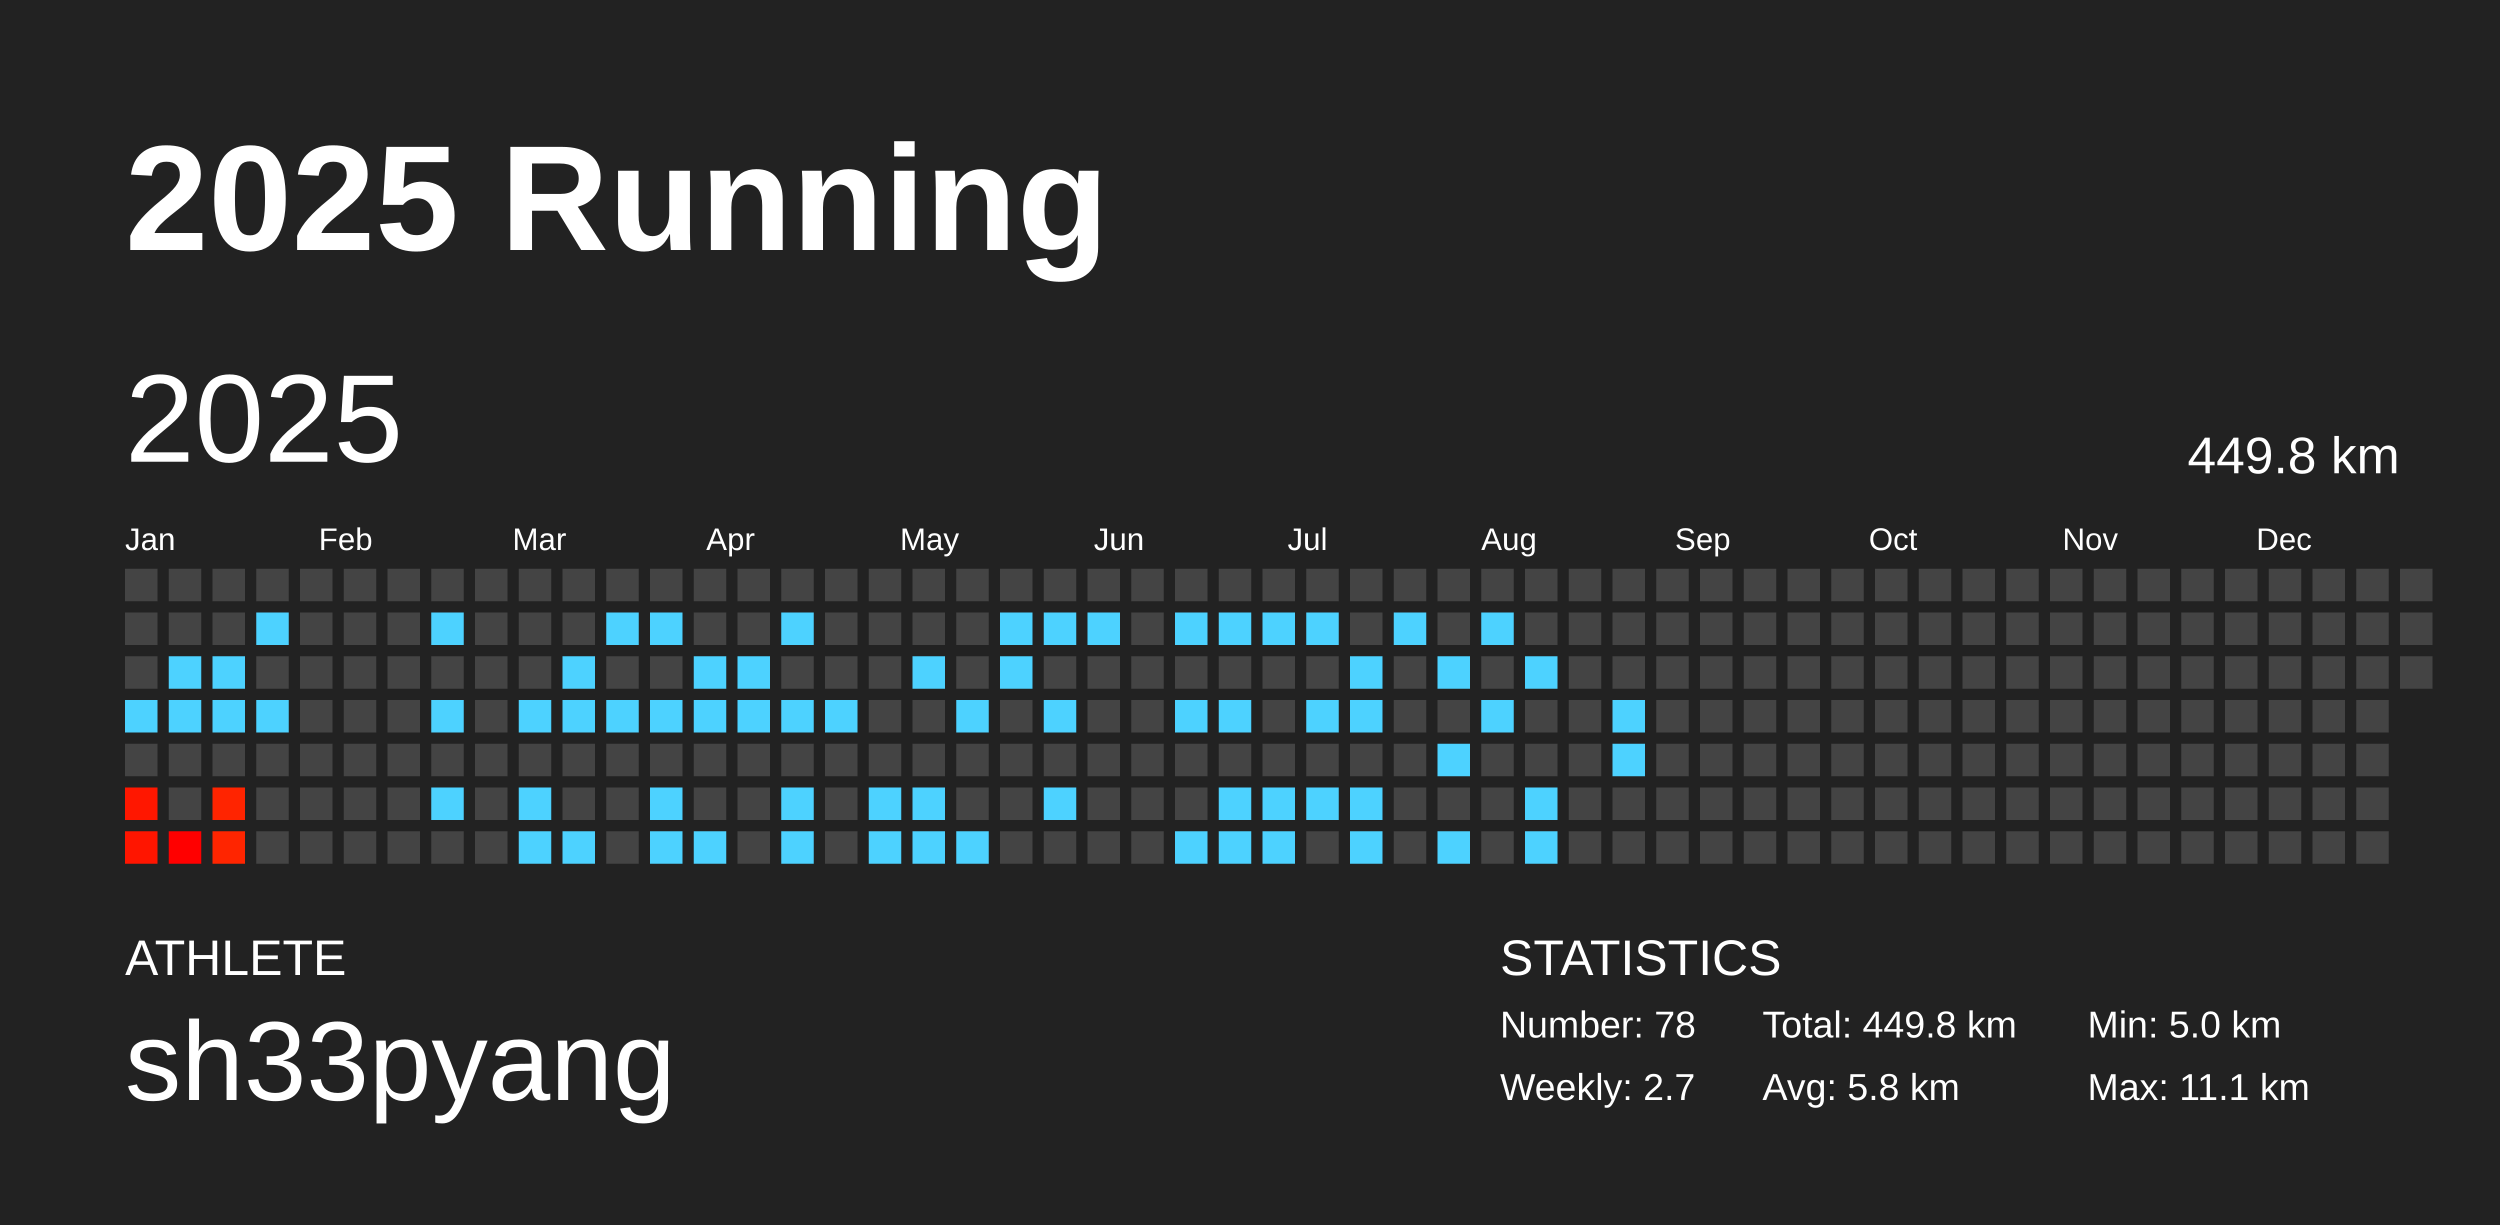
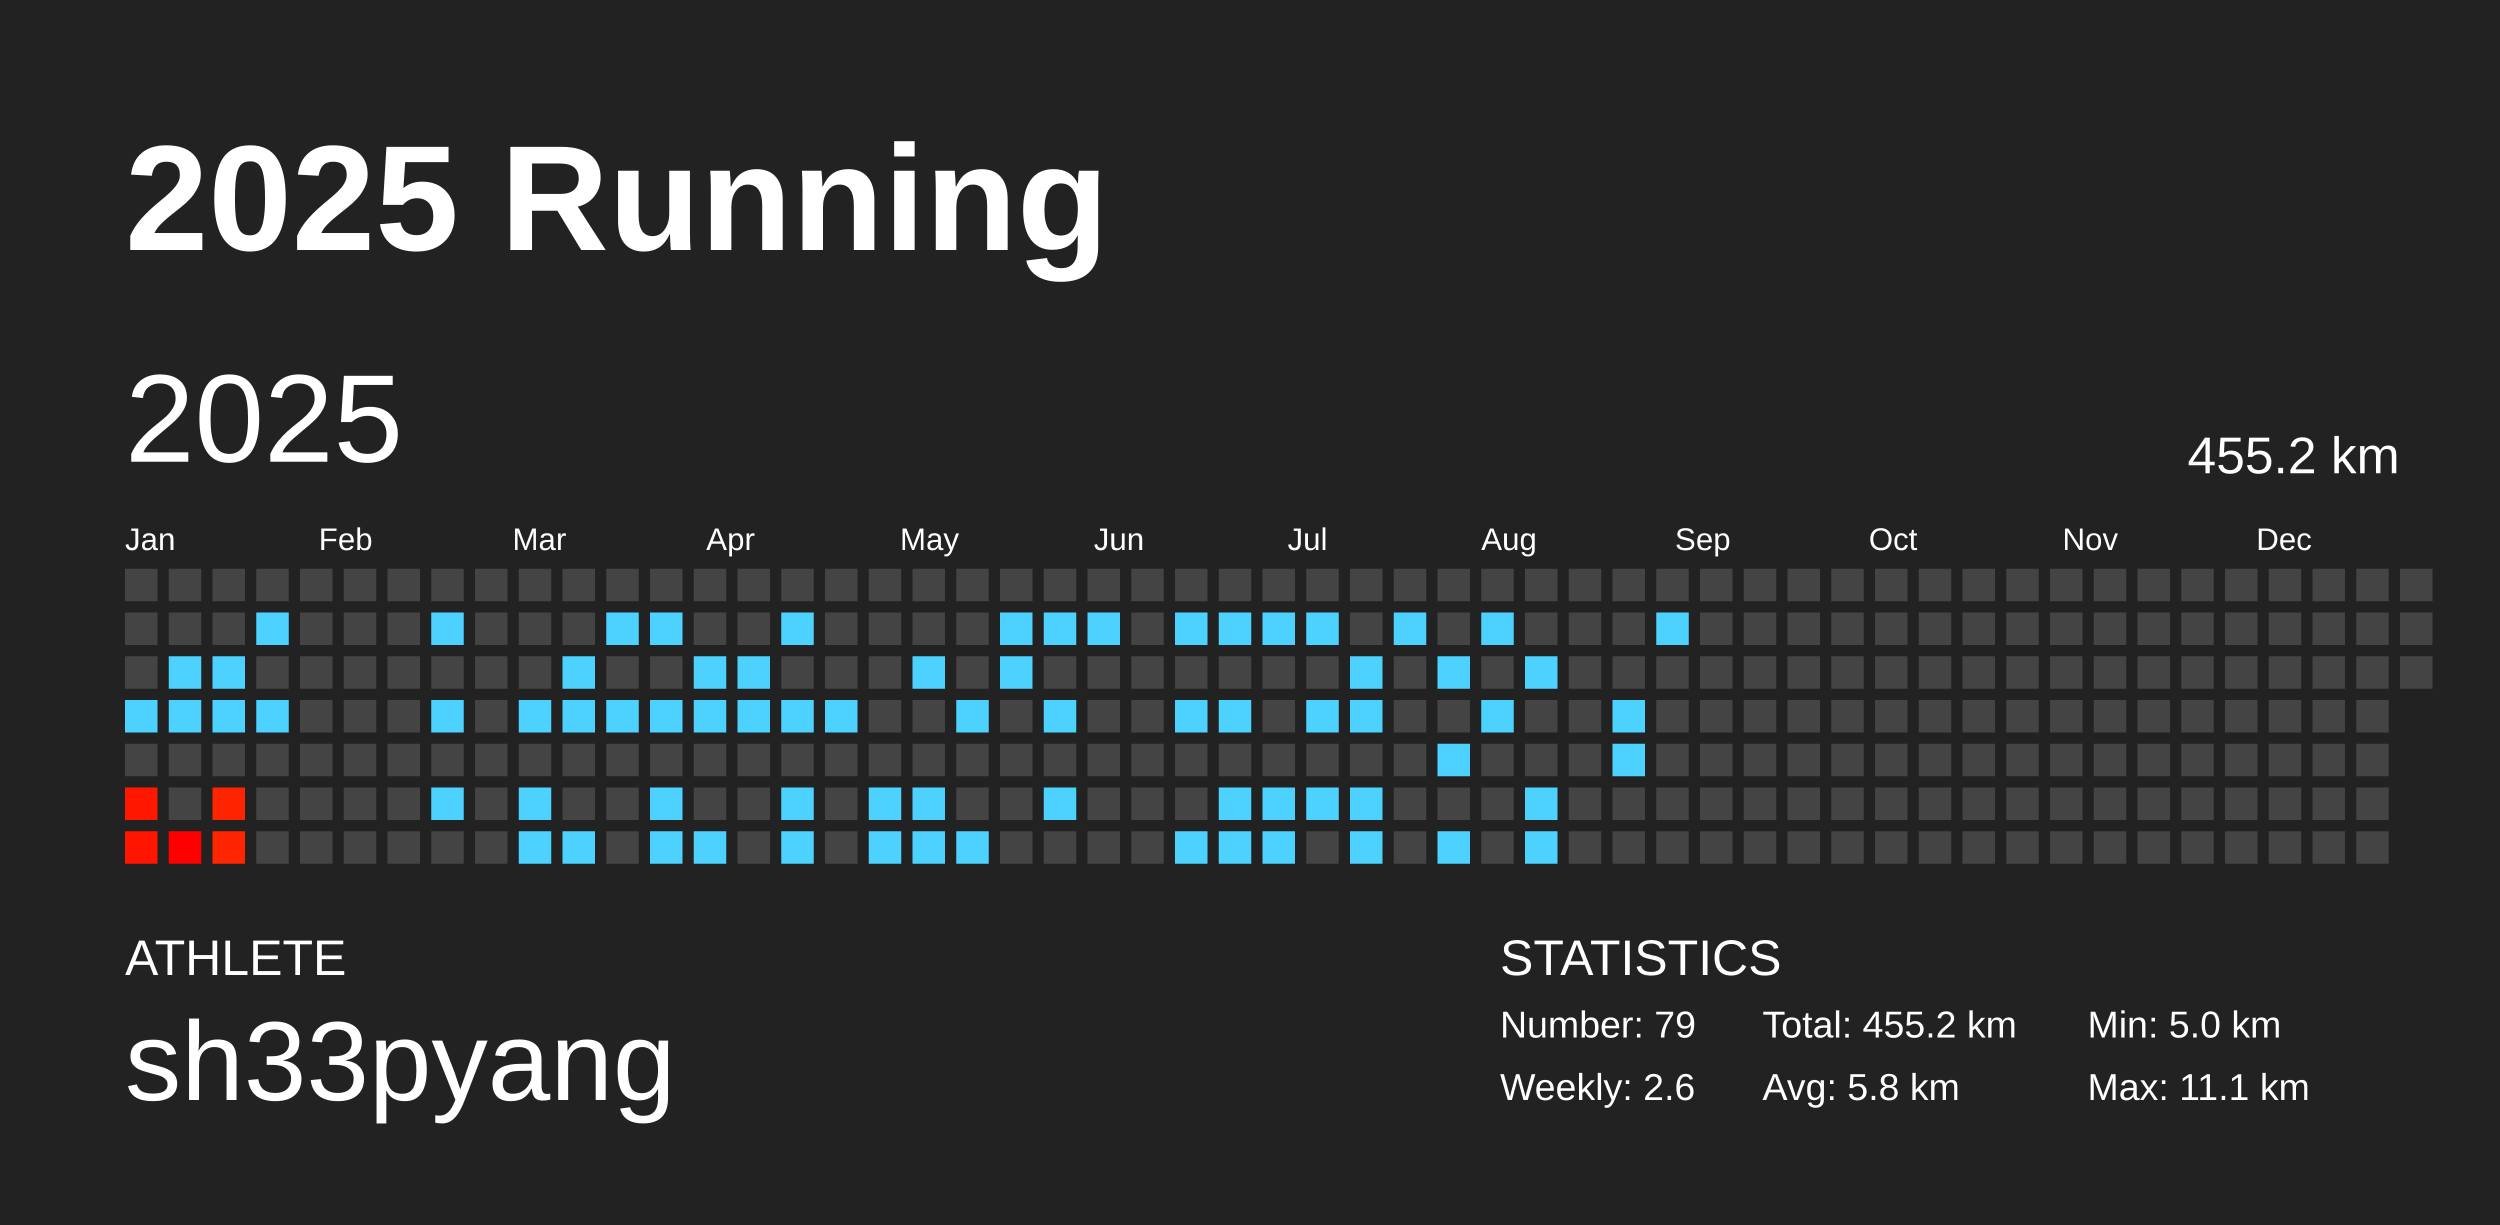
<svg xmlns="http://www.w3.org/2000/svg" baseProfile="full" height="98mm" version="1.1" viewBox="0,0,200,98" width="200mm">
  <defs />
  <rect fill="#222222" height="98" width="200" x="0" y="0" />
  <text fill="#FFFFFF" style="font-size:12px; font-family:Arial; font-weight:bold;" x="10" y="20">2025 Running</text>
  <text fill="#FFFFFF" style="font-size:4px; font-family:Arial" x="10" y="78">ATHLETE</text>
  <text fill="#FFFFFF" style="font-size:9px; font-family:Arial" x="10" y="88">sh33pyang</text>
  <text fill="#FFFFFF" style="font-size:4px; font-family:Arial" x="120" y="78">STATISTICS</text>
-   <text fill="#FFFFFF" style="font-size:3px; font-family:Arial" x="120" y="83">Number: 78</text>
-   <text fill="#FFFFFF" style="font-size:3px; font-family:Arial" x="120" y="88">Weekly: 2.7</text>
-   <text fill="#FFFFFF" style="font-size:3px; font-family:Arial" x="141" y="83">Total: 449.8 km</text>
+   <text fill="#FFFFFF" style="font-size:3px; font-family:Arial" x="120" y="83">Number: 79</text>
+   <text fill="#FFFFFF" style="font-size:3px; font-family:Arial" x="120" y="88">Weekly: 2.6</text>
+   <text fill="#FFFFFF" style="font-size:3px; font-family:Arial" x="141" y="83">Total: 455.2 km</text>
  <text fill="#FFFFFF" style="font-size:3px; font-family:Arial" x="141" y="88">Avg: 5.8 km</text>
  <text fill="#FFFFFF" style="font-size:3px; font-family:Arial" x="167" y="83">Min: 5.0 km</text>
  <text fill="#FFFFFF" style="font-size:3px; font-family:Arial" x="167" y="88">Max: 11.1 km</text>
  <text dominant-baseline="hanging" fill="#FFFFFF" style="font-size:10.0px; font-family:Arial;" x="10" y="30">2025</text>
-   <text dominant-baseline="hanging" fill="#FFFFFF" style="font-size:4.125px; font-family:Arial;" x="175" y="35">449.8 km</text>
+   <text dominant-baseline="hanging" fill="#FFFFFF" style="font-size:4.125px; font-family:Arial;" x="175" y="35">455.2 km</text>
  <text fill="#FFFFFF" style="font-size:2.5px; font-family:Arial" x="10.0" y="44">Jan</text>
  <text fill="#FFFFFF" style="font-size:2.5px; font-family:Arial" x="25.5" y="44">Feb</text>
  <text fill="#FFFFFF" style="font-size:2.5px; font-family:Arial" x="41.0" y="44">Mar</text>
  <text fill="#FFFFFF" style="font-size:2.5px; font-family:Arial" x="56.5" y="44">Apr</text>
  <text fill="#FFFFFF" style="font-size:2.5px; font-family:Arial" x="72.0" y="44">May</text>
  <text fill="#FFFFFF" style="font-size:2.5px; font-family:Arial" x="87.5" y="44">Jun</text>
  <text fill="#FFFFFF" style="font-size:2.5px; font-family:Arial" x="103.0" y="44">Jul</text>
  <text fill="#FFFFFF" style="font-size:2.5px; font-family:Arial" x="118.5" y="44">Aug</text>
  <text fill="#FFFFFF" style="font-size:2.5px; font-family:Arial" x="134.0" y="44">Sep</text>
  <text fill="#FFFFFF" style="font-size:2.5px; font-family:Arial" x="149.5" y="44">Oct</text>
  <text fill="#FFFFFF" style="font-size:2.5px; font-family:Arial" x="165.0" y="44">Nov</text>
  <text fill="#FFFFFF" style="font-size:2.5px; font-family:Arial" x="180.5" y="44">Dec</text>
  <rect fill="#444444" height="2.6" width="2.6" x="10.0" y="45.5" />
  <rect fill="#444444" height="2.6" width="2.6" x="10.0" y="49.0" />
  <rect fill="#444444" height="2.6" width="2.6" x="10.0" y="52.5" />
  <rect fill="#4dd2ff" height="2.6" width="2.6" x="10.0" y="56.0" />
  <rect fill="#444444" height="2.6" width="2.6" x="10.0" y="59.5" />
  <rect fill="#ff1700" height="2.6" width="2.6" x="10.0" y="63.0" />
  <rect fill="#ff1500" height="2.6" width="2.6" x="10.0" y="66.5" />
  <rect fill="#444444" height="2.6" width="2.6" x="13.5" y="45.5" />
  <rect fill="#444444" height="2.6" width="2.6" x="13.5" y="49.0" />
  <rect fill="#4dd2ff" height="2.6" width="2.6" x="13.5" y="52.5" />
  <rect fill="#4dd2ff" height="2.6" width="2.6" x="13.5" y="56.0" />
  <rect fill="#444444" height="2.6" width="2.6" x="13.5" y="59.5" />
  <rect fill="#444444" height="2.6" width="2.6" x="13.5" y="63.0" />
  <rect fill="#ff0000" height="2.6" width="2.6" x="13.5" y="66.5" />
  <rect fill="#444444" height="2.6" width="2.6" x="17.0" y="45.5" />
  <rect fill="#444444" height="2.6" width="2.6" x="17.0" y="49.0" />
  <rect fill="#4dd2ff" height="2.6" width="2.6" x="17.0" y="52.5" />
  <rect fill="#4dd2ff" height="2.6" width="2.6" x="17.0" y="56.0" />
  <rect fill="#444444" height="2.6" width="2.6" x="17.0" y="59.5" />
  <rect fill="#ff2400" height="2.6" width="2.6" x="17.0" y="63.0" />
  <rect fill="#ff2500" height="2.6" width="2.6" x="17.0" y="66.5" />
  <rect fill="#444444" height="2.6" width="2.6" x="20.5" y="45.5" />
  <rect fill="#4dd2ff" height="2.6" width="2.6" x="20.5" y="49.0" />
  <rect fill="#444444" height="2.6" width="2.6" x="20.5" y="52.5" />
  <rect fill="#4dd2ff" height="2.6" width="2.6" x="20.5" y="56.0" />
  <rect fill="#444444" height="2.6" width="2.6" x="20.5" y="59.5" />
  <rect fill="#444444" height="2.6" width="2.6" x="20.5" y="63.0" />
  <rect fill="#444444" height="2.6" width="2.6" x="20.5" y="66.5" />
  <rect fill="#444444" height="2.6" width="2.6" x="24.0" y="45.5" />
  <rect fill="#444444" height="2.6" width="2.6" x="24.0" y="49.0" />
  <rect fill="#444444" height="2.6" width="2.6" x="24.0" y="52.5" />
  <rect fill="#444444" height="2.6" width="2.6" x="24.0" y="56.0" />
  <rect fill="#444444" height="2.6" width="2.6" x="24.0" y="59.5" />
  <rect fill="#444444" height="2.6" width="2.6" x="24.0" y="63.0" />
  <rect fill="#444444" height="2.6" width="2.6" x="24.0" y="66.5" />
  <rect fill="#444444" height="2.6" width="2.6" x="27.5" y="45.5" />
  <rect fill="#444444" height="2.6" width="2.6" x="27.5" y="49.0" />
  <rect fill="#444444" height="2.6" width="2.6" x="27.5" y="52.5" />
  <rect fill="#444444" height="2.6" width="2.6" x="27.5" y="56.0" />
  <rect fill="#444444" height="2.6" width="2.6" x="27.5" y="59.5" />
  <rect fill="#444444" height="2.6" width="2.6" x="27.5" y="63.0" />
  <rect fill="#444444" height="2.6" width="2.6" x="27.5" y="66.5" />
  <rect fill="#444444" height="2.6" width="2.6" x="31.0" y="45.5" />
  <rect fill="#444444" height="2.6" width="2.6" x="31.0" y="49.0" />
  <rect fill="#444444" height="2.6" width="2.6" x="31.0" y="52.5" />
  <rect fill="#444444" height="2.6" width="2.6" x="31.0" y="56.0" />
  <rect fill="#444444" height="2.6" width="2.6" x="31.0" y="59.5" />
  <rect fill="#444444" height="2.6" width="2.6" x="31.0" y="63.0" />
  <rect fill="#444444" height="2.6" width="2.6" x="31.0" y="66.5" />
  <rect fill="#444444" height="2.6" width="2.6" x="34.5" y="45.5" />
  <rect fill="#4dd2ff" height="2.6" width="2.6" x="34.5" y="49.0" />
  <rect fill="#444444" height="2.6" width="2.6" x="34.5" y="52.5" />
  <rect fill="#4dd2ff" height="2.6" width="2.6" x="34.5" y="56.0" />
  <rect fill="#444444" height="2.6" width="2.6" x="34.5" y="59.5" />
  <rect fill="#4dd2ff" height="2.6" width="2.6" x="34.5" y="63.0" />
  <rect fill="#444444" height="2.6" width="2.6" x="34.5" y="66.5" />
  <rect fill="#444444" height="2.6" width="2.6" x="38.0" y="45.5" />
  <rect fill="#444444" height="2.6" width="2.6" x="38.0" y="49.0" />
  <rect fill="#444444" height="2.6" width="2.6" x="38.0" y="52.5" />
  <rect fill="#444444" height="2.6" width="2.6" x="38.0" y="56.0" />
  <rect fill="#444444" height="2.6" width="2.6" x="38.0" y="59.5" />
  <rect fill="#444444" height="2.6" width="2.6" x="38.0" y="63.0" />
  <rect fill="#444444" height="2.6" width="2.6" x="38.0" y="66.5" />
  <rect fill="#444444" height="2.6" width="2.6" x="41.5" y="45.5" />
  <rect fill="#444444" height="2.6" width="2.6" x="41.5" y="49.0" />
  <rect fill="#444444" height="2.6" width="2.6" x="41.5" y="52.5" />
  <rect fill="#4dd2ff" height="2.6" width="2.6" x="41.5" y="56.0" />
  <rect fill="#444444" height="2.6" width="2.6" x="41.5" y="59.5" />
  <rect fill="#4dd2ff" height="2.6" width="2.6" x="41.5" y="63.0" />
  <rect fill="#4dd2ff" height="2.6" width="2.6" x="41.5" y="66.5" />
  <rect fill="#444444" height="2.6" width="2.6" x="45.0" y="45.5" />
  <rect fill="#444444" height="2.6" width="2.6" x="45.0" y="49.0" />
  <rect fill="#4dd2ff" height="2.6" width="2.6" x="45.0" y="52.5" />
  <rect fill="#4dd2ff" height="2.6" width="2.6" x="45.0" y="56.0" />
  <rect fill="#444444" height="2.6" width="2.6" x="45.0" y="59.5" />
  <rect fill="#444444" height="2.6" width="2.6" x="45.0" y="63.0" />
  <rect fill="#4dd2ff" height="2.6" width="2.6" x="45.0" y="66.5" />
  <rect fill="#444444" height="2.6" width="2.6" x="48.5" y="45.5" />
  <rect fill="#4dd2ff" height="2.6" width="2.6" x="48.5" y="49.0" />
  <rect fill="#444444" height="2.6" width="2.6" x="48.5" y="52.5" />
  <rect fill="#4dd2ff" height="2.6" width="2.6" x="48.5" y="56.0" />
  <rect fill="#444444" height="2.6" width="2.6" x="48.5" y="59.5" />
  <rect fill="#444444" height="2.6" width="2.6" x="48.5" y="63.0" />
  <rect fill="#444444" height="2.6" width="2.6" x="48.5" y="66.5" />
  <rect fill="#444444" height="2.6" width="2.6" x="52.0" y="45.5" />
  <rect fill="#4dd2ff" height="2.6" width="2.6" x="52.0" y="49.0" />
  <rect fill="#444444" height="2.6" width="2.6" x="52.0" y="52.5" />
  <rect fill="#4dd2ff" height="2.6" width="2.6" x="52.0" y="56.0" />
  <rect fill="#444444" height="2.6" width="2.6" x="52.0" y="59.5" />
  <rect fill="#4dd2ff" height="2.6" width="2.6" x="52.0" y="63.0" />
  <rect fill="#4dd2ff" height="2.6" width="2.6" x="52.0" y="66.5" />
  <rect fill="#444444" height="2.6" width="2.6" x="55.5" y="45.5" />
  <rect fill="#444444" height="2.6" width="2.6" x="55.5" y="49.0" />
  <rect fill="#4dd2ff" height="2.6" width="2.6" x="55.5" y="52.5" />
  <rect fill="#4dd2ff" height="2.6" width="2.6" x="55.5" y="56.0" />
  <rect fill="#444444" height="2.6" width="2.6" x="55.5" y="59.5" />
  <rect fill="#444444" height="2.6" width="2.6" x="55.5" y="63.0" />
  <rect fill="#4dd2ff" height="2.6" width="2.6" x="55.5" y="66.5" />
  <rect fill="#444444" height="2.6" width="2.6" x="59.0" y="45.5" />
  <rect fill="#444444" height="2.6" width="2.6" x="59.0" y="49.0" />
  <rect fill="#4dd2ff" height="2.6" width="2.6" x="59.0" y="52.5" />
  <rect fill="#4dd2ff" height="2.6" width="2.6" x="59.0" y="56.0" />
  <rect fill="#444444" height="2.6" width="2.6" x="59.0" y="59.5" />
  <rect fill="#444444" height="2.6" width="2.6" x="59.0" y="63.0" />
  <rect fill="#444444" height="2.6" width="2.6" x="59.0" y="66.5" />
  <rect fill="#444444" height="2.6" width="2.6" x="62.5" y="45.5" />
  <rect fill="#4dd2ff" height="2.6" width="2.6" x="62.5" y="49.0" />
  <rect fill="#444444" height="2.6" width="2.6" x="62.5" y="52.5" />
  <rect fill="#4dd2ff" height="2.6" width="2.6" x="62.5" y="56.0" />
  <rect fill="#444444" height="2.6" width="2.6" x="62.5" y="59.5" />
  <rect fill="#4dd2ff" height="2.6" width="2.6" x="62.5" y="63.0" />
  <rect fill="#4dd2ff" height="2.6" width="2.6" x="62.5" y="66.5" />
  <rect fill="#444444" height="2.6" width="2.6" x="66.0" y="45.5" />
  <rect fill="#444444" height="2.6" width="2.6" x="66.0" y="49.0" />
  <rect fill="#444444" height="2.6" width="2.6" x="66.0" y="52.5" />
  <rect fill="#4dd2ff" height="2.6" width="2.6" x="66.0" y="56.0" />
  <rect fill="#444444" height="2.6" width="2.6" x="66.0" y="59.5" />
  <rect fill="#444444" height="2.6" width="2.6" x="66.0" y="63.0" />
  <rect fill="#444444" height="2.6" width="2.6" x="66.0" y="66.5" />
  <rect fill="#444444" height="2.6" width="2.6" x="69.5" y="45.5" />
  <rect fill="#444444" height="2.6" width="2.6" x="69.5" y="49.0" />
  <rect fill="#444444" height="2.6" width="2.6" x="69.5" y="52.5" />
  <rect fill="#444444" height="2.6" width="2.6" x="69.5" y="56.0" />
  <rect fill="#444444" height="2.6" width="2.6" x="69.5" y="59.5" />
  <rect fill="#4dd2ff" height="2.6" width="2.6" x="69.5" y="63.0" />
  <rect fill="#4dd2ff" height="2.6" width="2.6" x="69.5" y="66.5" />
  <rect fill="#444444" height="2.6" width="2.6" x="73.0" y="45.5" />
  <rect fill="#444444" height="2.6" width="2.6" x="73.0" y="49.0" />
  <rect fill="#4dd2ff" height="2.6" width="2.6" x="73.0" y="52.5" />
  <rect fill="#444444" height="2.6" width="2.6" x="73.0" y="56.0" />
  <rect fill="#444444" height="2.6" width="2.6" x="73.0" y="59.5" />
  <rect fill="#4dd2ff" height="2.6" width="2.6" x="73.0" y="63.0" />
  <rect fill="#4dd2ff" height="2.6" width="2.6" x="73.0" y="66.5" />
  <rect fill="#444444" height="2.6" width="2.6" x="76.5" y="45.5" />
  <rect fill="#444444" height="2.6" width="2.6" x="76.5" y="49.0" />
  <rect fill="#444444" height="2.6" width="2.6" x="76.5" y="52.5" />
  <rect fill="#4dd2ff" height="2.6" width="2.6" x="76.5" y="56.0" />
  <rect fill="#444444" height="2.6" width="2.6" x="76.5" y="59.5" />
  <rect fill="#444444" height="2.6" width="2.6" x="76.5" y="63.0" />
  <rect fill="#4dd2ff" height="2.6" width="2.6" x="76.5" y="66.5" />
  <rect fill="#444444" height="2.6" width="2.6" x="80.0" y="45.5" />
  <rect fill="#4dd2ff" height="2.6" width="2.6" x="80.0" y="49.0" />
  <rect fill="#4dd2ff" height="2.6" width="2.6" x="80.0" y="52.5" />
  <rect fill="#444444" height="2.6" width="2.6" x="80.0" y="56.0" />
  <rect fill="#444444" height="2.6" width="2.6" x="80.0" y="59.5" />
  <rect fill="#444444" height="2.6" width="2.6" x="80.0" y="63.0" />
  <rect fill="#444444" height="2.6" width="2.6" x="80.0" y="66.5" />
  <rect fill="#444444" height="2.6" width="2.6" x="83.5" y="45.5" />
  <rect fill="#4dd2ff" height="2.6" width="2.6" x="83.5" y="49.0" />
  <rect fill="#444444" height="2.6" width="2.6" x="83.5" y="52.5" />
  <rect fill="#4dd2ff" height="2.6" width="2.6" x="83.5" y="56.0" />
  <rect fill="#444444" height="2.6" width="2.6" x="83.5" y="59.5" />
  <rect fill="#4dd2ff" height="2.6" width="2.6" x="83.5" y="63.0" />
  <rect fill="#444444" height="2.6" width="2.6" x="83.5" y="66.5" />
  <rect fill="#444444" height="2.6" width="2.6" x="87.0" y="45.5" />
  <rect fill="#4dd2ff" height="2.6" width="2.6" x="87.0" y="49.0" />
  <rect fill="#444444" height="2.6" width="2.6" x="87.0" y="52.5" />
  <rect fill="#444444" height="2.6" width="2.6" x="87.0" y="56.0" />
  <rect fill="#444444" height="2.6" width="2.6" x="87.0" y="59.5" />
  <rect fill="#444444" height="2.6" width="2.6" x="87.0" y="63.0" />
  <rect fill="#444444" height="2.6" width="2.6" x="87.0" y="66.5" />
  <rect fill="#444444" height="2.6" width="2.6" x="90.5" y="45.5" />
  <rect fill="#444444" height="2.6" width="2.6" x="90.5" y="49.0" />
  <rect fill="#444444" height="2.6" width="2.6" x="90.5" y="52.5" />
  <rect fill="#444444" height="2.6" width="2.6" x="90.5" y="56.0" />
  <rect fill="#444444" height="2.6" width="2.6" x="90.5" y="59.5" />
  <rect fill="#444444" height="2.6" width="2.6" x="90.5" y="63.0" />
  <rect fill="#444444" height="2.6" width="2.6" x="90.5" y="66.5" />
  <rect fill="#444444" height="2.6" width="2.6" x="94.0" y="45.5" />
  <rect fill="#4dd2ff" height="2.6" width="2.6" x="94.0" y="49.0" />
  <rect fill="#444444" height="2.6" width="2.6" x="94.0" y="52.5" />
  <rect fill="#4dd2ff" height="2.6" width="2.6" x="94.0" y="56.0" />
  <rect fill="#444444" height="2.6" width="2.6" x="94.0" y="59.5" />
  <rect fill="#444444" height="2.6" width="2.6" x="94.0" y="63.0" />
  <rect fill="#4dd2ff" height="2.6" width="2.6" x="94.0" y="66.5" />
  <rect fill="#444444" height="2.6" width="2.6" x="97.5" y="45.5" />
  <rect fill="#4dd2ff" height="2.6" width="2.6" x="97.5" y="49.0" />
  <rect fill="#444444" height="2.6" width="2.6" x="97.5" y="52.5" />
  <rect fill="#4dd2ff" height="2.6" width="2.6" x="97.5" y="56.0" />
  <rect fill="#444444" height="2.6" width="2.6" x="97.5" y="59.5" />
  <rect fill="#4dd2ff" height="2.6" width="2.6" x="97.5" y="63.0" />
  <rect fill="#4dd2ff" height="2.6" width="2.6" x="97.5" y="66.5" />
  <rect fill="#444444" height="2.6" width="2.6" x="101.0" y="45.5" />
  <rect fill="#4dd2ff" height="2.6" width="2.6" x="101.0" y="49.0" />
  <rect fill="#444444" height="2.6" width="2.6" x="101.0" y="52.5" />
  <rect fill="#444444" height="2.6" width="2.6" x="101.0" y="56.0" />
  <rect fill="#444444" height="2.6" width="2.6" x="101.0" y="59.5" />
  <rect fill="#4dd2ff" height="2.6" width="2.6" x="101.0" y="63.0" />
  <rect fill="#4dd2ff" height="2.6" width="2.6" x="101.0" y="66.5" />
  <rect fill="#444444" height="2.6" width="2.6" x="104.5" y="45.5" />
  <rect fill="#4dd2ff" height="2.6" width="2.6" x="104.5" y="49.0" />
  <rect fill="#444444" height="2.6" width="2.6" x="104.5" y="52.5" />
  <rect fill="#4dd2ff" height="2.6" width="2.6" x="104.5" y="56.0" />
  <rect fill="#444444" height="2.6" width="2.6" x="104.5" y="59.5" />
  <rect fill="#4dd2ff" height="2.6" width="2.6" x="104.5" y="63.0" />
  <rect fill="#444444" height="2.6" width="2.6" x="104.5" y="66.5" />
  <rect fill="#444444" height="2.6" width="2.6" x="108.0" y="45.5" />
  <rect fill="#444444" height="2.6" width="2.6" x="108.0" y="49.0" />
  <rect fill="#4dd2ff" height="2.6" width="2.6" x="108.0" y="52.5" />
  <rect fill="#4dd2ff" height="2.6" width="2.6" x="108.0" y="56.0" />
  <rect fill="#444444" height="2.6" width="2.6" x="108.0" y="59.5" />
  <rect fill="#4dd2ff" height="2.6" width="2.6" x="108.0" y="63.0" />
  <rect fill="#4dd2ff" height="2.6" width="2.6" x="108.0" y="66.5" />
  <rect fill="#444444" height="2.6" width="2.6" x="111.5" y="45.5" />
  <rect fill="#4dd2ff" height="2.6" width="2.6" x="111.5" y="49.0" />
  <rect fill="#444444" height="2.6" width="2.6" x="111.5" y="52.5" />
  <rect fill="#444444" height="2.6" width="2.6" x="111.5" y="56.0" />
  <rect fill="#444444" height="2.6" width="2.6" x="111.5" y="59.5" />
  <rect fill="#444444" height="2.6" width="2.6" x="111.5" y="63.0" />
  <rect fill="#444444" height="2.6" width="2.6" x="111.5" y="66.5" />
  <rect fill="#444444" height="2.6" width="2.6" x="115.0" y="45.5" />
  <rect fill="#444444" height="2.6" width="2.6" x="115.0" y="49.0" />
  <rect fill="#4dd2ff" height="2.6" width="2.6" x="115.0" y="52.5" />
  <rect fill="#444444" height="2.6" width="2.6" x="115.0" y="56.0" />
  <rect fill="#4dd2ff" height="2.6" width="2.6" x="115.0" y="59.5" />
  <rect fill="#444444" height="2.6" width="2.6" x="115.0" y="63.0" />
  <rect fill="#4dd2ff" height="2.6" width="2.6" x="115.0" y="66.5" />
  <rect fill="#444444" height="2.6" width="2.6" x="118.5" y="45.5" />
  <rect fill="#4dd2ff" height="2.6" width="2.6" x="118.5" y="49.0" />
  <rect fill="#444444" height="2.6" width="2.6" x="118.5" y="52.5" />
  <rect fill="#4dd2ff" height="2.6" width="2.6" x="118.5" y="56.0" />
  <rect fill="#444444" height="2.6" width="2.6" x="118.5" y="59.5" />
  <rect fill="#444444" height="2.6" width="2.6" x="118.5" y="63.0" />
  <rect fill="#444444" height="2.6" width="2.6" x="118.5" y="66.5" />
  <rect fill="#444444" height="2.6" width="2.6" x="122.0" y="45.5" />
  <rect fill="#444444" height="2.6" width="2.6" x="122.0" y="49.0" />
  <rect fill="#4dd2ff" height="2.6" width="2.6" x="122.0" y="52.5" />
  <rect fill="#444444" height="2.6" width="2.6" x="122.0" y="56.0" />
  <rect fill="#444444" height="2.6" width="2.6" x="122.0" y="59.5" />
  <rect fill="#4dd2ff" height="2.6" width="2.6" x="122.0" y="63.0" />
  <rect fill="#4dd2ff" height="2.6" width="2.6" x="122.0" y="66.5" />
  <rect fill="#444444" height="2.6" width="2.6" x="125.5" y="45.5" />
  <rect fill="#444444" height="2.6" width="2.6" x="125.5" y="49.0" />
  <rect fill="#444444" height="2.6" width="2.6" x="125.5" y="52.5" />
  <rect fill="#444444" height="2.6" width="2.6" x="125.5" y="56.0" />
  <rect fill="#444444" height="2.6" width="2.6" x="125.5" y="59.5" />
  <rect fill="#444444" height="2.6" width="2.6" x="125.5" y="63.0" />
  <rect fill="#444444" height="2.6" width="2.6" x="125.5" y="66.5" />
  <rect fill="#444444" height="2.6" width="2.6" x="129.0" y="45.5" />
  <rect fill="#444444" height="2.6" width="2.6" x="129.0" y="49.0" />
  <rect fill="#444444" height="2.6" width="2.6" x="129.0" y="52.5" />
  <rect fill="#4dd2ff" height="2.6" width="2.6" x="129.0" y="56.0" />
  <rect fill="#4dd2ff" height="2.6" width="2.6" x="129.0" y="59.5" />
  <rect fill="#444444" height="2.6" width="2.6" x="129.0" y="63.0" />
  <rect fill="#444444" height="2.6" width="2.6" x="129.0" y="66.5" />
  <rect fill="#444444" height="2.6" width="2.6" x="132.5" y="45.5" />
-   <rect fill="#444444" height="2.6" width="2.6" x="132.5" y="49.0" />
+   <rect fill="#4dd2ff" height="2.6" width="2.6" x="132.5" y="49.0" />
  <rect fill="#444444" height="2.6" width="2.6" x="132.5" y="52.5" />
  <rect fill="#444444" height="2.6" width="2.6" x="132.5" y="56.0" />
  <rect fill="#444444" height="2.6" width="2.6" x="132.5" y="59.5" />
  <rect fill="#444444" height="2.6" width="2.6" x="132.5" y="63.0" />
  <rect fill="#444444" height="2.6" width="2.6" x="132.5" y="66.5" />
  <rect fill="#444444" height="2.6" width="2.6" x="136.0" y="45.5" />
  <rect fill="#444444" height="2.6" width="2.6" x="136.0" y="49.0" />
  <rect fill="#444444" height="2.6" width="2.6" x="136.0" y="52.5" />
  <rect fill="#444444" height="2.6" width="2.6" x="136.0" y="56.0" />
  <rect fill="#444444" height="2.6" width="2.6" x="136.0" y="59.5" />
  <rect fill="#444444" height="2.6" width="2.6" x="136.0" y="63.0" />
  <rect fill="#444444" height="2.6" width="2.6" x="136.0" y="66.5" />
  <rect fill="#444444" height="2.6" width="2.6" x="139.5" y="45.5" />
  <rect fill="#444444" height="2.6" width="2.6" x="139.5" y="49.0" />
  <rect fill="#444444" height="2.6" width="2.6" x="139.5" y="52.5" />
  <rect fill="#444444" height="2.6" width="2.6" x="139.5" y="56.0" />
  <rect fill="#444444" height="2.6" width="2.6" x="139.5" y="59.5" />
  <rect fill="#444444" height="2.6" width="2.6" x="139.5" y="63.0" />
  <rect fill="#444444" height="2.6" width="2.6" x="139.5" y="66.5" />
  <rect fill="#444444" height="2.6" width="2.6" x="143.0" y="45.5" />
  <rect fill="#444444" height="2.6" width="2.6" x="143.0" y="49.0" />
  <rect fill="#444444" height="2.6" width="2.6" x="143.0" y="52.5" />
  <rect fill="#444444" height="2.6" width="2.6" x="143.0" y="56.0" />
  <rect fill="#444444" height="2.6" width="2.6" x="143.0" y="59.5" />
  <rect fill="#444444" height="2.6" width="2.6" x="143.0" y="63.0" />
  <rect fill="#444444" height="2.6" width="2.6" x="143.0" y="66.5" />
  <rect fill="#444444" height="2.6" width="2.6" x="146.5" y="45.5" />
  <rect fill="#444444" height="2.6" width="2.6" x="146.5" y="49.0" />
  <rect fill="#444444" height="2.6" width="2.6" x="146.5" y="52.5" />
  <rect fill="#444444" height="2.6" width="2.6" x="146.5" y="56.0" />
  <rect fill="#444444" height="2.6" width="2.6" x="146.5" y="59.5" />
  <rect fill="#444444" height="2.6" width="2.6" x="146.5" y="63.0" />
  <rect fill="#444444" height="2.6" width="2.6" x="146.5" y="66.5" />
  <rect fill="#444444" height="2.6" width="2.6" x="150.0" y="45.5" />
  <rect fill="#444444" height="2.6" width="2.6" x="150.0" y="49.0" />
  <rect fill="#444444" height="2.6" width="2.6" x="150.0" y="52.5" />
  <rect fill="#444444" height="2.6" width="2.6" x="150.0" y="56.0" />
  <rect fill="#444444" height="2.6" width="2.6" x="150.0" y="59.5" />
  <rect fill="#444444" height="2.6" width="2.6" x="150.0" y="63.0" />
  <rect fill="#444444" height="2.6" width="2.6" x="150.0" y="66.5" />
  <rect fill="#444444" height="2.6" width="2.6" x="153.5" y="45.5" />
  <rect fill="#444444" height="2.6" width="2.6" x="153.5" y="49.0" />
  <rect fill="#444444" height="2.6" width="2.6" x="153.5" y="52.5" />
  <rect fill="#444444" height="2.6" width="2.6" x="153.5" y="56.0" />
  <rect fill="#444444" height="2.6" width="2.6" x="153.5" y="59.5" />
  <rect fill="#444444" height="2.6" width="2.6" x="153.5" y="63.0" />
  <rect fill="#444444" height="2.6" width="2.6" x="153.5" y="66.5" />
  <rect fill="#444444" height="2.6" width="2.6" x="157.0" y="45.5" />
  <rect fill="#444444" height="2.6" width="2.6" x="157.0" y="49.0" />
  <rect fill="#444444" height="2.6" width="2.6" x="157.0" y="52.5" />
  <rect fill="#444444" height="2.6" width="2.6" x="157.0" y="56.0" />
  <rect fill="#444444" height="2.6" width="2.6" x="157.0" y="59.5" />
  <rect fill="#444444" height="2.6" width="2.6" x="157.0" y="63.0" />
  <rect fill="#444444" height="2.6" width="2.6" x="157.0" y="66.5" />
  <rect fill="#444444" height="2.6" width="2.6" x="160.5" y="45.5" />
  <rect fill="#444444" height="2.6" width="2.6" x="160.5" y="49.0" />
  <rect fill="#444444" height="2.6" width="2.6" x="160.5" y="52.5" />
  <rect fill="#444444" height="2.6" width="2.6" x="160.5" y="56.0" />
  <rect fill="#444444" height="2.6" width="2.6" x="160.5" y="59.5" />
  <rect fill="#444444" height="2.6" width="2.6" x="160.5" y="63.0" />
  <rect fill="#444444" height="2.6" width="2.6" x="160.5" y="66.5" />
  <rect fill="#444444" height="2.6" width="2.6" x="164.0" y="45.5" />
  <rect fill="#444444" height="2.6" width="2.6" x="164.0" y="49.0" />
  <rect fill="#444444" height="2.6" width="2.6" x="164.0" y="52.5" />
  <rect fill="#444444" height="2.6" width="2.6" x="164.0" y="56.0" />
  <rect fill="#444444" height="2.6" width="2.6" x="164.0" y="59.5" />
  <rect fill="#444444" height="2.6" width="2.6" x="164.0" y="63.0" />
  <rect fill="#444444" height="2.6" width="2.6" x="164.0" y="66.5" />
  <rect fill="#444444" height="2.6" width="2.6" x="167.5" y="45.5" />
  <rect fill="#444444" height="2.6" width="2.6" x="167.5" y="49.0" />
  <rect fill="#444444" height="2.6" width="2.6" x="167.5" y="52.5" />
  <rect fill="#444444" height="2.6" width="2.6" x="167.5" y="56.0" />
  <rect fill="#444444" height="2.6" width="2.6" x="167.5" y="59.5" />
  <rect fill="#444444" height="2.6" width="2.6" x="167.5" y="63.0" />
  <rect fill="#444444" height="2.6" width="2.6" x="167.5" y="66.5" />
  <rect fill="#444444" height="2.6" width="2.6" x="171.0" y="45.5" />
  <rect fill="#444444" height="2.6" width="2.6" x="171.0" y="49.0" />
  <rect fill="#444444" height="2.6" width="2.6" x="171.0" y="52.5" />
  <rect fill="#444444" height="2.6" width="2.6" x="171.0" y="56.0" />
  <rect fill="#444444" height="2.6" width="2.6" x="171.0" y="59.5" />
  <rect fill="#444444" height="2.6" width="2.6" x="171.0" y="63.0" />
  <rect fill="#444444" height="2.6" width="2.6" x="171.0" y="66.5" />
  <rect fill="#444444" height="2.6" width="2.6" x="174.5" y="45.5" />
  <rect fill="#444444" height="2.6" width="2.6" x="174.5" y="49.0" />
  <rect fill="#444444" height="2.6" width="2.6" x="174.5" y="52.5" />
  <rect fill="#444444" height="2.6" width="2.6" x="174.5" y="56.0" />
  <rect fill="#444444" height="2.6" width="2.6" x="174.5" y="59.5" />
  <rect fill="#444444" height="2.6" width="2.6" x="174.5" y="63.0" />
  <rect fill="#444444" height="2.6" width="2.6" x="174.5" y="66.5" />
  <rect fill="#444444" height="2.6" width="2.6" x="178.0" y="45.5" />
  <rect fill="#444444" height="2.6" width="2.6" x="178.0" y="49.0" />
  <rect fill="#444444" height="2.6" width="2.6" x="178.0" y="52.5" />
  <rect fill="#444444" height="2.6" width="2.6" x="178.0" y="56.0" />
  <rect fill="#444444" height="2.6" width="2.6" x="178.0" y="59.5" />
  <rect fill="#444444" height="2.6" width="2.6" x="178.0" y="63.0" />
  <rect fill="#444444" height="2.6" width="2.6" x="178.0" y="66.5" />
  <rect fill="#444444" height="2.6" width="2.6" x="181.5" y="45.5" />
  <rect fill="#444444" height="2.6" width="2.6" x="181.5" y="49.0" />
  <rect fill="#444444" height="2.6" width="2.6" x="181.5" y="52.5" />
  <rect fill="#444444" height="2.6" width="2.6" x="181.5" y="56.0" />
  <rect fill="#444444" height="2.6" width="2.6" x="181.5" y="59.5" />
  <rect fill="#444444" height="2.6" width="2.6" x="181.5" y="63.0" />
  <rect fill="#444444" height="2.6" width="2.6" x="181.5" y="66.5" />
  <rect fill="#444444" height="2.6" width="2.6" x="185.0" y="45.5" />
  <rect fill="#444444" height="2.6" width="2.6" x="185.0" y="49.0" />
  <rect fill="#444444" height="2.6" width="2.6" x="185.0" y="52.5" />
  <rect fill="#444444" height="2.6" width="2.6" x="185.0" y="56.0" />
  <rect fill="#444444" height="2.6" width="2.6" x="185.0" y="59.5" />
  <rect fill="#444444" height="2.6" width="2.6" x="185.0" y="63.0" />
  <rect fill="#444444" height="2.6" width="2.6" x="185.0" y="66.5" />
  <rect fill="#444444" height="2.6" width="2.6" x="188.5" y="45.5" />
  <rect fill="#444444" height="2.6" width="2.6" x="188.5" y="49.0" />
  <rect fill="#444444" height="2.6" width="2.6" x="188.5" y="52.5" />
  <rect fill="#444444" height="2.6" width="2.6" x="188.5" y="56.0" />
  <rect fill="#444444" height="2.6" width="2.6" x="188.5" y="59.5" />
  <rect fill="#444444" height="2.6" width="2.6" x="188.5" y="63.0" />
  <rect fill="#444444" height="2.6" width="2.6" x="188.5" y="66.5" />
  <rect fill="#444444" height="2.6" width="2.6" x="192.0" y="45.5" />
  <rect fill="#444444" height="2.6" width="2.6" x="192.0" y="49.0" />
  <rect fill="#444444" height="2.6" width="2.6" x="192.0" y="52.5" />
</svg>
